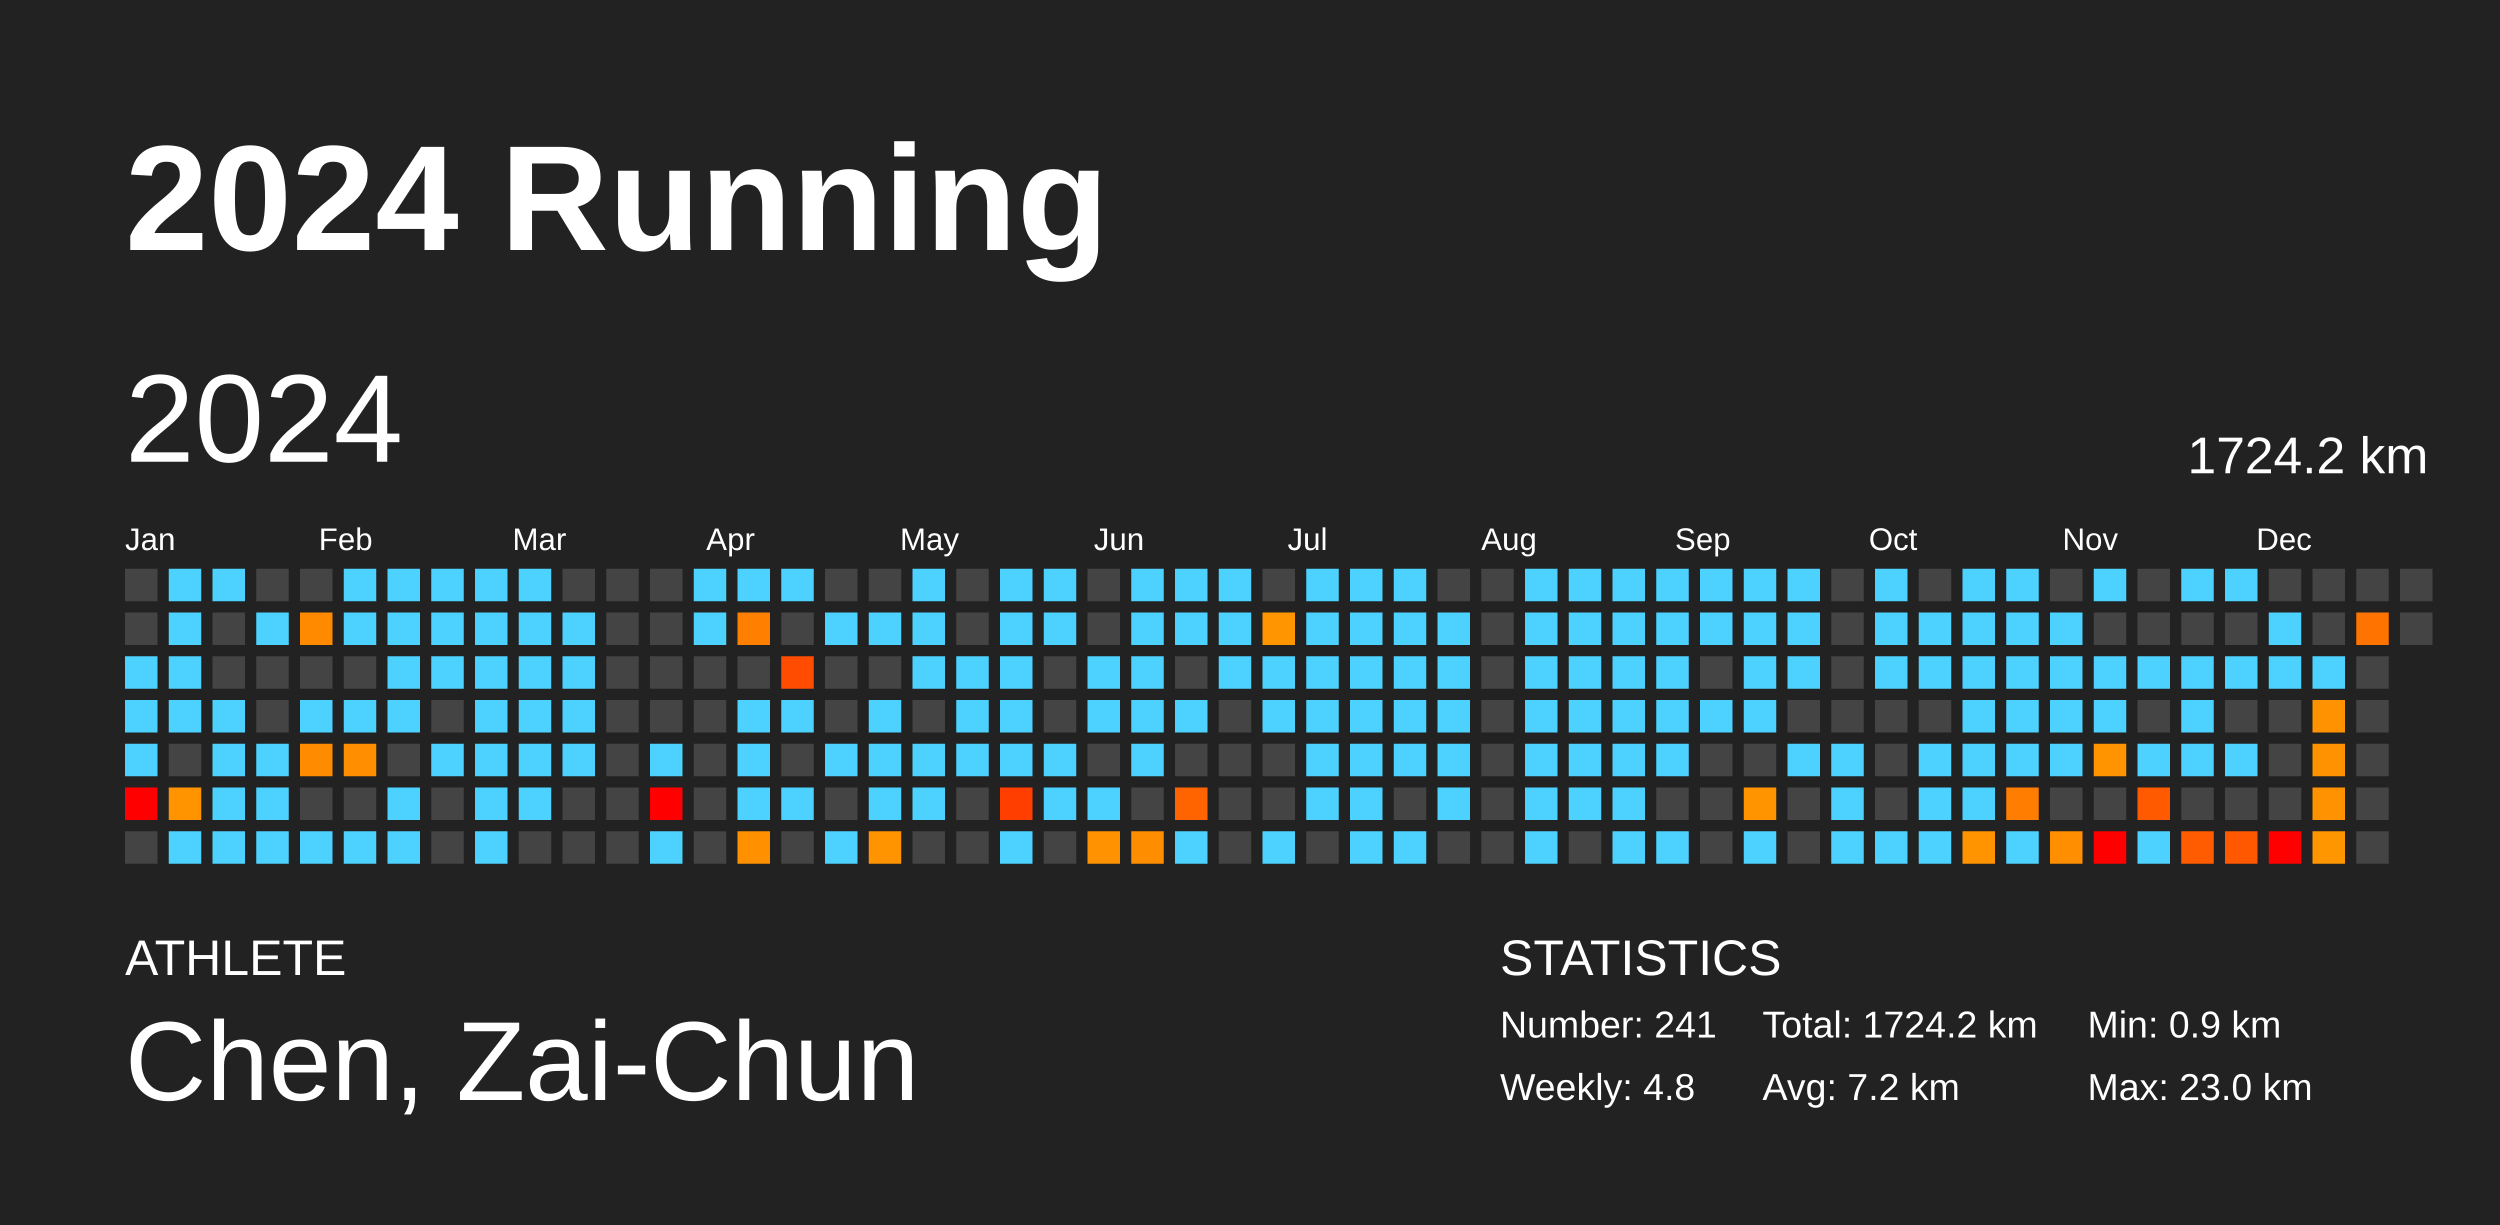
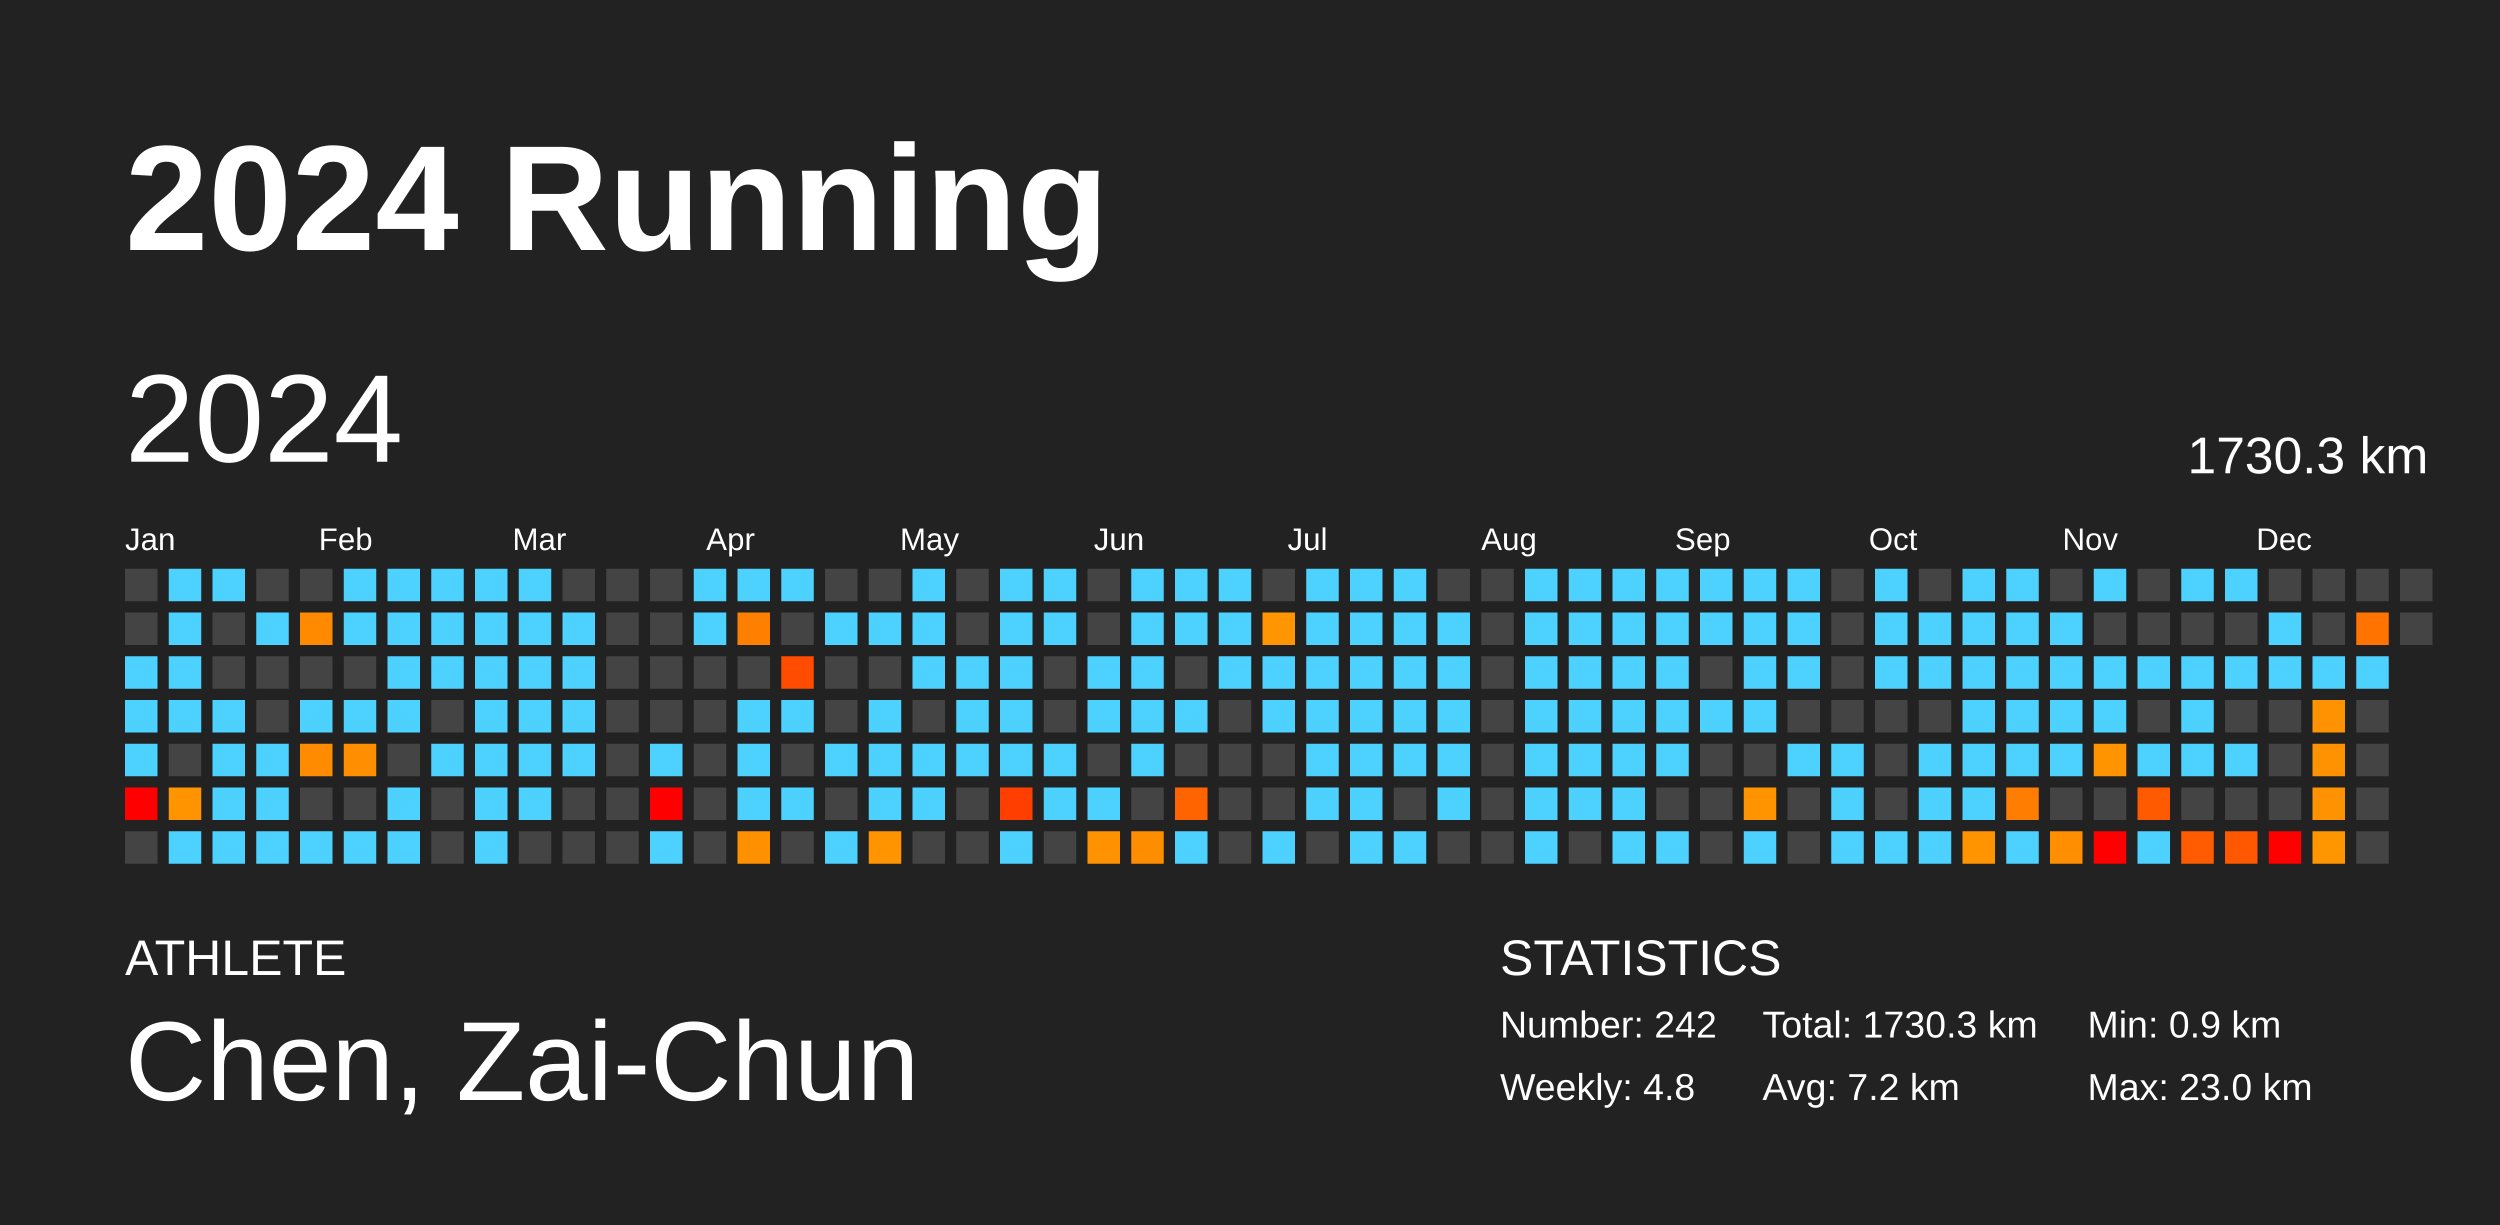
<svg xmlns="http://www.w3.org/2000/svg" baseProfile="full" height="98mm" version="1.1" viewBox="0,0,200,98" width="200mm">
  <defs />
  <rect fill="#222222" height="98" width="200" x="0" y="0" />
  <text fill="#FFFFFF" style="font-size:12px; font-family:Arial; font-weight:bold;" x="10" y="20">2024 Running</text>
  <text fill="#FFFFFF" style="font-size:4px; font-family:Arial" x="10" y="78">ATHLETE</text>
  <text fill="#FFFFFF" style="font-size:9px; font-family:Arial" x="10" y="88">Chen, Zai-Chun</text>
  <text fill="#FFFFFF" style="font-size:4px; font-family:Arial" x="120" y="78">STATISTICS</text>
-   <text fill="#FFFFFF" style="font-size:3px; font-family:Arial" x="120" y="83">Number: 241</text>
+   <text fill="#FFFFFF" style="font-size:3px; font-family:Arial" x="120" y="83">Number: 242</text>
  <text fill="#FFFFFF" style="font-size:3px; font-family:Arial" x="120" y="88">Weekly: 4.8</text>
-   <text fill="#FFFFFF" style="font-size:3px; font-family:Arial" x="141" y="83">Total: 1724.2 km</text>
+   <text fill="#FFFFFF" style="font-size:3px; font-family:Arial" x="141" y="83">Total: 1730.3 km</text>
  <text fill="#FFFFFF" style="font-size:3px; font-family:Arial" x="141" y="88">Avg: 7.2 km</text>
  <text fill="#FFFFFF" style="font-size:3px; font-family:Arial" x="167" y="83">Min: 0.9 km</text>
  <text fill="#FFFFFF" style="font-size:3px; font-family:Arial" x="167" y="88">Max: 23.0 km</text>
  <text dominant-baseline="hanging" fill="#FFFFFF" style="font-size:10.0px; font-family:Arial;" x="10" y="30">2024</text>
-   <text dominant-baseline="hanging" fill="#FFFFFF" style="font-size:4.125px; font-family:Arial;" x="175" y="35">1724.2 km</text>
+   <text dominant-baseline="hanging" fill="#FFFFFF" style="font-size:4.125px; font-family:Arial;" x="175" y="35">1730.3 km</text>
  <text fill="#FFFFFF" style="font-size:2.5px; font-family:Arial" x="10.0" y="44">Jan</text>
  <text fill="#FFFFFF" style="font-size:2.5px; font-family:Arial" x="25.5" y="44">Feb</text>
  <text fill="#FFFFFF" style="font-size:2.5px; font-family:Arial" x="41.0" y="44">Mar</text>
  <text fill="#FFFFFF" style="font-size:2.5px; font-family:Arial" x="56.5" y="44">Apr</text>
  <text fill="#FFFFFF" style="font-size:2.5px; font-family:Arial" x="72.0" y="44">May</text>
  <text fill="#FFFFFF" style="font-size:2.5px; font-family:Arial" x="87.5" y="44">Jun</text>
  <text fill="#FFFFFF" style="font-size:2.5px; font-family:Arial" x="103.0" y="44">Jul</text>
  <text fill="#FFFFFF" style="font-size:2.5px; font-family:Arial" x="118.5" y="44">Aug</text>
  <text fill="#FFFFFF" style="font-size:2.5px; font-family:Arial" x="134.0" y="44">Sep</text>
  <text fill="#FFFFFF" style="font-size:2.5px; font-family:Arial" x="149.5" y="44">Oct</text>
  <text fill="#FFFFFF" style="font-size:2.5px; font-family:Arial" x="165.0" y="44">Nov</text>
  <text fill="#FFFFFF" style="font-size:2.5px; font-family:Arial" x="180.5" y="44">Dec</text>
  <rect fill="#444444" height="2.6" width="2.6" x="10.0" y="45.5" />
  <rect fill="#444444" height="2.6" width="2.6" x="10.0" y="49.0" />
  <rect fill="#4dd2ff" height="2.6" width="2.6" x="10.0" y="52.5" />
  <rect fill="#4dd2ff" height="2.6" width="2.6" x="10.0" y="56.0" />
  <rect fill="#4dd2ff" height="2.6" width="2.6" x="10.0" y="59.5" />
  <rect fill="red" height="2.6" width="2.6" x="10.0" y="63.0" />
  <rect fill="#444444" height="2.6" width="2.6" x="10.0" y="66.5" />
  <rect fill="#4dd2ff" height="2.6" width="2.6" x="13.5" y="45.5" />
  <rect fill="#4dd2ff" height="2.6" width="2.6" x="13.5" y="49.0" />
  <rect fill="#4dd2ff" height="2.6" width="2.6" x="13.5" y="52.5" />
  <rect fill="#4dd2ff" height="2.6" width="2.6" x="13.5" y="56.0" />
  <rect fill="#444444" height="2.6" width="2.6" x="13.5" y="59.5" />
  <rect fill="#ff9400" height="2.6" width="2.6" x="13.5" y="63.0" />
  <rect fill="#4dd2ff" height="2.6" width="2.6" x="13.5" y="66.5" />
  <rect fill="#4dd2ff" height="2.6" width="2.6" x="17.0" y="45.5" />
  <rect fill="#444444" height="2.6" width="2.6" x="17.0" y="49.0" />
  <rect fill="#444444" height="2.6" width="2.6" x="17.0" y="52.5" />
  <rect fill="#4dd2ff" height="2.6" width="2.6" x="17.0" y="56.0" />
  <rect fill="#4dd2ff" height="2.6" width="2.6" x="17.0" y="59.5" />
  <rect fill="#4dd2ff" height="2.6" width="2.6" x="17.0" y="63.0" />
  <rect fill="#4dd2ff" height="2.6" width="2.6" x="17.0" y="66.5" />
  <rect fill="#444444" height="2.6" width="2.6" x="20.5" y="45.5" />
  <rect fill="#4dd2ff" height="2.6" width="2.6" x="20.5" y="49.0" />
  <rect fill="#444444" height="2.6" width="2.6" x="20.5" y="52.5" />
  <rect fill="#444444" height="2.6" width="2.6" x="20.5" y="56.0" />
  <rect fill="#4dd2ff" height="2.6" width="2.6" x="20.5" y="59.5" />
  <rect fill="#4dd2ff" height="2.6" width="2.6" x="20.5" y="63.0" />
  <rect fill="#4dd2ff" height="2.6" width="2.6" x="20.5" y="66.5" />
  <rect fill="#444444" height="2.6" width="2.6" x="24.0" y="45.5" />
  <rect fill="#ff8a00" height="2.6" width="2.6" x="24.0" y="49.0" />
  <rect fill="#444444" height="2.6" width="2.6" x="24.0" y="52.5" />
  <rect fill="#4dd2ff" height="2.6" width="2.6" x="24.0" y="56.0" />
  <rect fill="#ff8c00" height="2.6" width="2.6" x="24.0" y="59.5" />
  <rect fill="#444444" height="2.6" width="2.6" x="24.0" y="63.0" />
  <rect fill="#4dd2ff" height="2.6" width="2.6" x="24.0" y="66.5" />
  <rect fill="#4dd2ff" height="2.6" width="2.6" x="27.5" y="45.5" />
  <rect fill="#4dd2ff" height="2.6" width="2.6" x="27.5" y="49.0" />
  <rect fill="#444444" height="2.6" width="2.6" x="27.5" y="52.5" />
  <rect fill="#4dd2ff" height="2.6" width="2.6" x="27.5" y="56.0" />
  <rect fill="#ff8f00" height="2.6" width="2.6" x="27.5" y="59.5" />
  <rect fill="#444444" height="2.6" width="2.6" x="27.5" y="63.0" />
  <rect fill="#4dd2ff" height="2.6" width="2.6" x="27.5" y="66.5" />
  <rect fill="#4dd2ff" height="2.6" width="2.6" x="31.0" y="45.5" />
  <rect fill="#4dd2ff" height="2.6" width="2.6" x="31.0" y="49.0" />
  <rect fill="#4dd2ff" height="2.6" width="2.6" x="31.0" y="52.5" />
  <rect fill="#4dd2ff" height="2.6" width="2.6" x="31.0" y="56.0" />
  <rect fill="#444444" height="2.6" width="2.6" x="31.0" y="59.5" />
  <rect fill="#4dd2ff" height="2.6" width="2.6" x="31.0" y="63.0" />
  <rect fill="#4dd2ff" height="2.6" width="2.6" x="31.0" y="66.5" />
  <rect fill="#4dd2ff" height="2.6" width="2.6" x="34.5" y="45.5" />
  <rect fill="#4dd2ff" height="2.6" width="2.6" x="34.5" y="49.0" />
  <rect fill="#4dd2ff" height="2.6" width="2.6" x="34.5" y="52.5" />
  <rect fill="#444444" height="2.6" width="2.6" x="34.5" y="56.0" />
  <rect fill="#4dd2ff" height="2.6" width="2.6" x="34.5" y="59.5" />
  <rect fill="#444444" height="2.6" width="2.6" x="34.5" y="63.0" />
  <rect fill="#444444" height="2.6" width="2.6" x="34.5" y="66.5" />
  <rect fill="#4dd2ff" height="2.6" width="2.6" x="38.0" y="45.5" />
  <rect fill="#4dd2ff" height="2.6" width="2.6" x="38.0" y="49.0" />
  <rect fill="#4dd2ff" height="2.6" width="2.6" x="38.0" y="52.5" />
  <rect fill="#4dd2ff" height="2.6" width="2.6" x="38.0" y="56.0" />
  <rect fill="#4dd2ff" height="2.6" width="2.6" x="38.0" y="59.5" />
  <rect fill="#4dd2ff" height="2.6" width="2.6" x="38.0" y="63.0" />
  <rect fill="#4dd2ff" height="2.6" width="2.6" x="38.0" y="66.5" />
  <rect fill="#4dd2ff" height="2.6" width="2.6" x="41.5" y="45.5" />
  <rect fill="#4dd2ff" height="2.6" width="2.6" x="41.5" y="49.0" />
  <rect fill="#4dd2ff" height="2.6" width="2.6" x="41.5" y="52.5" />
  <rect fill="#4dd2ff" height="2.6" width="2.6" x="41.5" y="56.0" />
  <rect fill="#4dd2ff" height="2.6" width="2.6" x="41.5" y="59.5" />
  <rect fill="#4dd2ff" height="2.6" width="2.6" x="41.5" y="63.0" />
  <rect fill="#444444" height="2.6" width="2.6" x="41.5" y="66.5" />
  <rect fill="#444444" height="2.6" width="2.6" x="45.0" y="45.5" />
  <rect fill="#4dd2ff" height="2.6" width="2.6" x="45.0" y="49.0" />
  <rect fill="#4dd2ff" height="2.6" width="2.6" x="45.0" y="52.5" />
  <rect fill="#4dd2ff" height="2.6" width="2.6" x="45.0" y="56.0" />
  <rect fill="#4dd2ff" height="2.6" width="2.6" x="45.0" y="59.5" />
  <rect fill="#444444" height="2.6" width="2.6" x="45.0" y="63.0" />
  <rect fill="#444444" height="2.6" width="2.6" x="45.0" y="66.5" />
  <rect fill="#444444" height="2.6" width="2.6" x="48.5" y="45.5" />
  <rect fill="#444444" height="2.6" width="2.6" x="48.5" y="49.0" />
  <rect fill="#444444" height="2.6" width="2.6" x="48.5" y="52.5" />
  <rect fill="#444444" height="2.6" width="2.6" x="48.5" y="56.0" />
  <rect fill="#444444" height="2.6" width="2.6" x="48.5" y="59.5" />
  <rect fill="#444444" height="2.6" width="2.6" x="48.5" y="63.0" />
  <rect fill="#444444" height="2.6" width="2.6" x="48.5" y="66.5" />
  <rect fill="#444444" height="2.6" width="2.6" x="52.0" y="45.5" />
  <rect fill="#444444" height="2.6" width="2.6" x="52.0" y="49.0" />
  <rect fill="#444444" height="2.6" width="2.6" x="52.0" y="52.5" />
  <rect fill="#444444" height="2.6" width="2.6" x="52.0" y="56.0" />
  <rect fill="#4dd2ff" height="2.6" width="2.6" x="52.0" y="59.5" />
  <rect fill="red" height="2.6" width="2.6" x="52.0" y="63.0" />
  <rect fill="#4dd2ff" height="2.6" width="2.6" x="52.0" y="66.5" />
  <rect fill="#4dd2ff" height="2.6" width="2.6" x="55.5" y="45.5" />
  <rect fill="#4dd2ff" height="2.6" width="2.6" x="55.5" y="49.0" />
  <rect fill="#444444" height="2.6" width="2.6" x="55.5" y="52.5" />
  <rect fill="#444444" height="2.6" width="2.6" x="55.5" y="56.0" />
  <rect fill="#444444" height="2.6" width="2.6" x="55.5" y="59.5" />
  <rect fill="#444444" height="2.6" width="2.6" x="55.5" y="63.0" />
  <rect fill="#444444" height="2.6" width="2.6" x="55.5" y="66.5" />
  <rect fill="#4dd2ff" height="2.6" width="2.6" x="59.0" y="45.5" />
  <rect fill="#ff7f00" height="2.6" width="2.6" x="59.0" y="49.0" />
  <rect fill="#444444" height="2.6" width="2.6" x="59.0" y="52.5" />
  <rect fill="#4dd2ff" height="2.6" width="2.6" x="59.0" y="56.0" />
  <rect fill="#4dd2ff" height="2.6" width="2.6" x="59.0" y="59.5" />
  <rect fill="#4dd2ff" height="2.6" width="2.6" x="59.0" y="63.0" />
  <rect fill="#ff9100" height="2.6" width="2.6" x="59.0" y="66.5" />
  <rect fill="#4dd2ff" height="2.6" width="2.6" x="62.5" y="45.5" />
  <rect fill="#444444" height="2.6" width="2.6" x="62.5" y="49.0" />
  <rect fill="#ff4c00" height="2.6" width="2.6" x="62.5" y="52.5" />
  <rect fill="#4dd2ff" height="2.6" width="2.6" x="62.5" y="56.0" />
  <rect fill="#444444" height="2.6" width="2.6" x="62.5" y="59.5" />
  <rect fill="#4dd2ff" height="2.6" width="2.6" x="62.5" y="63.0" />
  <rect fill="#444444" height="2.6" width="2.6" x="62.5" y="66.5" />
  <rect fill="#444444" height="2.6" width="2.6" x="66.0" y="45.5" />
  <rect fill="#4dd2ff" height="2.6" width="2.6" x="66.0" y="49.0" />
  <rect fill="#444444" height="2.6" width="2.6" x="66.0" y="52.5" />
  <rect fill="#444444" height="2.6" width="2.6" x="66.0" y="56.0" />
  <rect fill="#4dd2ff" height="2.6" width="2.6" x="66.0" y="59.5" />
  <rect fill="#444444" height="2.6" width="2.6" x="66.0" y="63.0" />
  <rect fill="#4dd2ff" height="2.6" width="2.6" x="66.0" y="66.5" />
  <rect fill="#444444" height="2.6" width="2.6" x="69.5" y="45.5" />
  <rect fill="#4dd2ff" height="2.6" width="2.6" x="69.5" y="49.0" />
  <rect fill="#444444" height="2.6" width="2.6" x="69.5" y="52.5" />
  <rect fill="#4dd2ff" height="2.6" width="2.6" x="69.5" y="56.0" />
  <rect fill="#4dd2ff" height="2.6" width="2.6" x="69.5" y="59.5" />
  <rect fill="#4dd2ff" height="2.6" width="2.6" x="69.5" y="63.0" />
  <rect fill="#ff9400" height="2.6" width="2.6" x="69.5" y="66.5" />
  <rect fill="#4dd2ff" height="2.6" width="2.6" x="73.0" y="45.5" />
  <rect fill="#4dd2ff" height="2.6" width="2.6" x="73.0" y="49.0" />
  <rect fill="#4dd2ff" height="2.6" width="2.6" x="73.0" y="52.5" />
  <rect fill="#444444" height="2.6" width="2.6" x="73.0" y="56.0" />
  <rect fill="#4dd2ff" height="2.6" width="2.6" x="73.0" y="59.5" />
  <rect fill="#4dd2ff" height="2.6" width="2.6" x="73.0" y="63.0" />
  <rect fill="#444444" height="2.6" width="2.6" x="73.0" y="66.5" />
  <rect fill="#444444" height="2.6" width="2.6" x="76.5" y="45.5" />
  <rect fill="#444444" height="2.6" width="2.6" x="76.5" y="49.0" />
  <rect fill="#4dd2ff" height="2.6" width="2.6" x="76.5" y="52.5" />
  <rect fill="#4dd2ff" height="2.6" width="2.6" x="76.5" y="56.0" />
  <rect fill="#4dd2ff" height="2.6" width="2.6" x="76.5" y="59.5" />
  <rect fill="#444444" height="2.6" width="2.6" x="76.5" y="63.0" />
  <rect fill="#444444" height="2.6" width="2.6" x="76.5" y="66.5" />
  <rect fill="#4dd2ff" height="2.6" width="2.6" x="80.0" y="45.5" />
  <rect fill="#4dd2ff" height="2.6" width="2.6" x="80.0" y="49.0" />
  <rect fill="#4dd2ff" height="2.6" width="2.6" x="80.0" y="52.5" />
  <rect fill="#4dd2ff" height="2.6" width="2.6" x="80.0" y="56.0" />
  <rect fill="#4dd2ff" height="2.6" width="2.6" x="80.0" y="59.5" />
  <rect fill="#ff3e00" height="2.6" width="2.6" x="80.0" y="63.0" />
  <rect fill="#4dd2ff" height="2.6" width="2.6" x="80.0" y="66.5" />
  <rect fill="#4dd2ff" height="2.6" width="2.6" x="83.5" y="45.5" />
  <rect fill="#4dd2ff" height="2.6" width="2.6" x="83.5" y="49.0" />
  <rect fill="#444444" height="2.6" width="2.6" x="83.5" y="52.5" />
  <rect fill="#444444" height="2.6" width="2.6" x="83.5" y="56.0" />
  <rect fill="#4dd2ff" height="2.6" width="2.6" x="83.5" y="59.5" />
  <rect fill="#4dd2ff" height="2.6" width="2.6" x="83.5" y="63.0" />
  <rect fill="#444444" height="2.6" width="2.6" x="83.5" y="66.5" />
  <rect fill="#444444" height="2.6" width="2.6" x="87.0" y="45.5" />
  <rect fill="#444444" height="2.6" width="2.6" x="87.0" y="49.0" />
  <rect fill="#4dd2ff" height="2.6" width="2.6" x="87.0" y="52.5" />
  <rect fill="#4dd2ff" height="2.6" width="2.6" x="87.0" y="56.0" />
  <rect fill="#444444" height="2.6" width="2.6" x="87.0" y="59.5" />
  <rect fill="#4dd2ff" height="2.6" width="2.6" x="87.0" y="63.0" />
  <rect fill="#ff9200" height="2.6" width="2.6" x="87.0" y="66.5" />
  <rect fill="#4dd2ff" height="2.6" width="2.6" x="90.5" y="45.5" />
  <rect fill="#4dd2ff" height="2.6" width="2.6" x="90.5" y="49.0" />
  <rect fill="#4dd2ff" height="2.6" width="2.6" x="90.5" y="52.5" />
  <rect fill="#4dd2ff" height="2.6" width="2.6" x="90.5" y="56.0" />
  <rect fill="#4dd2ff" height="2.6" width="2.6" x="90.5" y="59.5" />
  <rect fill="#444444" height="2.6" width="2.6" x="90.5" y="63.0" />
  <rect fill="#ff8d00" height="2.6" width="2.6" x="90.5" y="66.5" />
  <rect fill="#4dd2ff" height="2.6" width="2.6" x="94.0" y="45.5" />
  <rect fill="#4dd2ff" height="2.6" width="2.6" x="94.0" y="49.0" />
  <rect fill="#444444" height="2.6" width="2.6" x="94.0" y="52.5" />
  <rect fill="#4dd2ff" height="2.6" width="2.6" x="94.0" y="56.0" />
  <rect fill="#444444" height="2.6" width="2.6" x="94.0" y="59.5" />
  <rect fill="#ff6400" height="2.6" width="2.6" x="94.0" y="63.0" />
  <rect fill="#4dd2ff" height="2.6" width="2.6" x="94.0" y="66.5" />
  <rect fill="#4dd2ff" height="2.6" width="2.6" x="97.5" y="45.5" />
  <rect fill="#4dd2ff" height="2.6" width="2.6" x="97.5" y="49.0" />
  <rect fill="#4dd2ff" height="2.6" width="2.6" x="97.5" y="52.5" />
  <rect fill="#444444" height="2.6" width="2.6" x="97.5" y="56.0" />
  <rect fill="#444444" height="2.6" width="2.6" x="97.5" y="59.5" />
  <rect fill="#444444" height="2.6" width="2.6" x="97.5" y="63.0" />
  <rect fill="#444444" height="2.6" width="2.6" x="97.5" y="66.5" />
  <rect fill="#444444" height="2.6" width="2.6" x="101.0" y="45.5" />
  <rect fill="#ff9500" height="2.6" width="2.6" x="101.0" y="49.0" />
  <rect fill="#4dd2ff" height="2.6" width="2.6" x="101.0" y="52.5" />
  <rect fill="#4dd2ff" height="2.6" width="2.6" x="101.0" y="56.0" />
  <rect fill="#444444" height="2.6" width="2.6" x="101.0" y="59.5" />
  <rect fill="#444444" height="2.6" width="2.6" x="101.0" y="63.0" />
  <rect fill="#4dd2ff" height="2.6" width="2.6" x="101.0" y="66.5" />
  <rect fill="#4dd2ff" height="2.6" width="2.6" x="104.5" y="45.5" />
  <rect fill="#4dd2ff" height="2.6" width="2.6" x="104.5" y="49.0" />
  <rect fill="#4dd2ff" height="2.6" width="2.6" x="104.5" y="52.5" />
  <rect fill="#4dd2ff" height="2.6" width="2.6" x="104.5" y="56.0" />
  <rect fill="#4dd2ff" height="2.6" width="2.6" x="104.5" y="59.5" />
  <rect fill="#4dd2ff" height="2.6" width="2.6" x="104.5" y="63.0" />
  <rect fill="#444444" height="2.6" width="2.6" x="104.5" y="66.5" />
  <rect fill="#4dd2ff" height="2.6" width="2.6" x="108.0" y="45.5" />
  <rect fill="#4dd2ff" height="2.6" width="2.6" x="108.0" y="49.0" />
  <rect fill="#4dd2ff" height="2.6" width="2.6" x="108.0" y="52.5" />
  <rect fill="#4dd2ff" height="2.6" width="2.6" x="108.0" y="56.0" />
  <rect fill="#4dd2ff" height="2.6" width="2.6" x="108.0" y="59.5" />
  <rect fill="#4dd2ff" height="2.6" width="2.6" x="108.0" y="63.0" />
  <rect fill="#4dd2ff" height="2.6" width="2.6" x="108.0" y="66.5" />
  <rect fill="#4dd2ff" height="2.6" width="2.6" x="111.5" y="45.5" />
  <rect fill="#4dd2ff" height="2.6" width="2.6" x="111.5" y="49.0" />
  <rect fill="#4dd2ff" height="2.6" width="2.6" x="111.5" y="52.5" />
  <rect fill="#4dd2ff" height="2.6" width="2.6" x="111.5" y="56.0" />
  <rect fill="#4dd2ff" height="2.6" width="2.6" x="111.5" y="59.5" />
  <rect fill="#444444" height="2.6" width="2.6" x="111.5" y="63.0" />
  <rect fill="#4dd2ff" height="2.6" width="2.6" x="111.5" y="66.5" />
  <rect fill="#444444" height="2.6" width="2.6" x="115.0" y="45.5" />
  <rect fill="#4dd2ff" height="2.6" width="2.6" x="115.0" y="49.0" />
  <rect fill="#4dd2ff" height="2.6" width="2.6" x="115.0" y="52.5" />
  <rect fill="#4dd2ff" height="2.6" width="2.6" x="115.0" y="56.0" />
  <rect fill="#4dd2ff" height="2.6" width="2.6" x="115.0" y="59.5" />
  <rect fill="#4dd2ff" height="2.6" width="2.6" x="115.0" y="63.0" />
  <rect fill="#444444" height="2.6" width="2.6" x="115.0" y="66.5" />
  <rect fill="#444444" height="2.6" width="2.6" x="118.5" y="45.5" />
  <rect fill="#444444" height="2.6" width="2.6" x="118.5" y="49.0" />
  <rect fill="#444444" height="2.6" width="2.6" x="118.5" y="52.5" />
  <rect fill="#444444" height="2.6" width="2.6" x="118.5" y="56.0" />
  <rect fill="#444444" height="2.6" width="2.6" x="118.5" y="59.5" />
  <rect fill="#444444" height="2.6" width="2.6" x="118.5" y="63.0" />
  <rect fill="#444444" height="2.6" width="2.6" x="118.5" y="66.5" />
  <rect fill="#4dd2ff" height="2.6" width="2.6" x="122.0" y="45.5" />
  <rect fill="#4dd2ff" height="2.6" width="2.6" x="122.0" y="49.0" />
  <rect fill="#4dd2ff" height="2.6" width="2.6" x="122.0" y="52.5" />
  <rect fill="#4dd2ff" height="2.6" width="2.6" x="122.0" y="56.0" />
  <rect fill="#4dd2ff" height="2.6" width="2.6" x="122.0" y="59.5" />
  <rect fill="#4dd2ff" height="2.6" width="2.6" x="122.0" y="63.0" />
  <rect fill="#4dd2ff" height="2.6" width="2.6" x="122.0" y="66.5" />
  <rect fill="#4dd2ff" height="2.6" width="2.6" x="125.5" y="45.5" />
  <rect fill="#4dd2ff" height="2.6" width="2.6" x="125.5" y="49.0" />
  <rect fill="#4dd2ff" height="2.6" width="2.6" x="125.5" y="52.5" />
  <rect fill="#4dd2ff" height="2.6" width="2.6" x="125.5" y="56.0" />
  <rect fill="#4dd2ff" height="2.6" width="2.6" x="125.5" y="59.5" />
  <rect fill="#4dd2ff" height="2.6" width="2.6" x="125.5" y="63.0" />
  <rect fill="#444444" height="2.6" width="2.6" x="125.5" y="66.5" />
  <rect fill="#4dd2ff" height="2.6" width="2.6" x="129.0" y="45.5" />
  <rect fill="#4dd2ff" height="2.6" width="2.6" x="129.0" y="49.0" />
  <rect fill="#4dd2ff" height="2.6" width="2.6" x="129.0" y="52.5" />
  <rect fill="#4dd2ff" height="2.6" width="2.6" x="129.0" y="56.0" />
  <rect fill="#4dd2ff" height="2.6" width="2.6" x="129.0" y="59.5" />
  <rect fill="#4dd2ff" height="2.6" width="2.6" x="129.0" y="63.0" />
  <rect fill="#4dd2ff" height="2.6" width="2.6" x="129.0" y="66.5" />
  <rect fill="#4dd2ff" height="2.6" width="2.6" x="132.5" y="45.5" />
  <rect fill="#4dd2ff" height="2.6" width="2.6" x="132.5" y="49.0" />
  <rect fill="#4dd2ff" height="2.6" width="2.6" x="132.5" y="52.5" />
  <rect fill="#4dd2ff" height="2.6" width="2.6" x="132.5" y="56.0" />
  <rect fill="#4dd2ff" height="2.6" width="2.6" x="132.5" y="59.5" />
  <rect fill="#444444" height="2.6" width="2.6" x="132.5" y="63.0" />
  <rect fill="#4dd2ff" height="2.6" width="2.6" x="132.5" y="66.5" />
  <rect fill="#4dd2ff" height="2.6" width="2.6" x="136.0" y="45.5" />
  <rect fill="#4dd2ff" height="2.6" width="2.6" x="136.0" y="49.0" />
  <rect fill="#444444" height="2.6" width="2.6" x="136.0" y="52.5" />
  <rect fill="#4dd2ff" height="2.6" width="2.6" x="136.0" y="56.0" />
  <rect fill="#444444" height="2.6" width="2.6" x="136.0" y="59.5" />
  <rect fill="#444444" height="2.6" width="2.6" x="136.0" y="63.0" />
  <rect fill="#444444" height="2.6" width="2.6" x="136.0" y="66.5" />
  <rect fill="#4dd2ff" height="2.6" width="2.6" x="139.5" y="45.5" />
  <rect fill="#4dd2ff" height="2.6" width="2.6" x="139.5" y="49.0" />
  <rect fill="#4dd2ff" height="2.6" width="2.6" x="139.5" y="52.5" />
  <rect fill="#4dd2ff" height="2.6" width="2.6" x="139.5" y="56.0" />
  <rect fill="#444444" height="2.6" width="2.6" x="139.5" y="59.5" />
  <rect fill="#ff9300" height="2.6" width="2.6" x="139.5" y="63.0" />
  <rect fill="#4dd2ff" height="2.6" width="2.6" x="139.5" y="66.5" />
  <rect fill="#4dd2ff" height="2.6" width="2.6" x="143.0" y="45.5" />
  <rect fill="#4dd2ff" height="2.6" width="2.6" x="143.0" y="49.0" />
  <rect fill="#4dd2ff" height="2.6" width="2.6" x="143.0" y="52.5" />
  <rect fill="#444444" height="2.6" width="2.6" x="143.0" y="56.0" />
  <rect fill="#4dd2ff" height="2.6" width="2.6" x="143.0" y="59.5" />
  <rect fill="#444444" height="2.6" width="2.6" x="143.0" y="63.0" />
  <rect fill="#444444" height="2.6" width="2.6" x="143.0" y="66.5" />
  <rect fill="#444444" height="2.6" width="2.6" x="146.5" y="45.5" />
  <rect fill="#444444" height="2.6" width="2.6" x="146.5" y="49.0" />
  <rect fill="#444444" height="2.6" width="2.6" x="146.5" y="52.5" />
  <rect fill="#444444" height="2.6" width="2.6" x="146.5" y="56.0" />
  <rect fill="#4dd2ff" height="2.6" width="2.6" x="146.5" y="59.5" />
  <rect fill="#4dd2ff" height="2.6" width="2.6" x="146.5" y="63.0" />
  <rect fill="#4dd2ff" height="2.6" width="2.6" x="146.5" y="66.5" />
  <rect fill="#4dd2ff" height="2.6" width="2.6" x="150.0" y="45.5" />
  <rect fill="#4dd2ff" height="2.6" width="2.6" x="150.0" y="49.0" />
  <rect fill="#4dd2ff" height="2.6" width="2.6" x="150.0" y="52.5" />
  <rect fill="#444444" height="2.6" width="2.6" x="150.0" y="56.0" />
  <rect fill="#444444" height="2.6" width="2.6" x="150.0" y="59.5" />
  <rect fill="#444444" height="2.6" width="2.6" x="150.0" y="63.0" />
  <rect fill="#4dd2ff" height="2.6" width="2.6" x="150.0" y="66.5" />
  <rect fill="#444444" height="2.6" width="2.6" x="153.5" y="45.5" />
  <rect fill="#4dd2ff" height="2.6" width="2.6" x="153.5" y="49.0" />
  <rect fill="#4dd2ff" height="2.6" width="2.6" x="153.5" y="52.5" />
  <rect fill="#444444" height="2.6" width="2.6" x="153.5" y="56.0" />
  <rect fill="#4dd2ff" height="2.6" width="2.6" x="153.5" y="59.5" />
  <rect fill="#4dd2ff" height="2.6" width="2.6" x="153.5" y="63.0" />
  <rect fill="#4dd2ff" height="2.6" width="2.6" x="153.5" y="66.5" />
  <rect fill="#4dd2ff" height="2.6" width="2.6" x="157.0" y="45.5" />
  <rect fill="#4dd2ff" height="2.6" width="2.6" x="157.0" y="49.0" />
  <rect fill="#4dd2ff" height="2.6" width="2.6" x="157.0" y="52.5" />
  <rect fill="#4dd2ff" height="2.6" width="2.6" x="157.0" y="56.0" />
  <rect fill="#4dd2ff" height="2.6" width="2.6" x="157.0" y="59.5" />
  <rect fill="#4dd2ff" height="2.6" width="2.6" x="157.0" y="63.0" />
  <rect fill="#ff9400" height="2.6" width="2.6" x="157.0" y="66.5" />
  <rect fill="#4dd2ff" height="2.6" width="2.6" x="160.5" y="45.5" />
  <rect fill="#4dd2ff" height="2.6" width="2.6" x="160.5" y="49.0" />
  <rect fill="#4dd2ff" height="2.6" width="2.6" x="160.5" y="52.5" />
  <rect fill="#4dd2ff" height="2.6" width="2.6" x="160.5" y="56.0" />
  <rect fill="#4dd2ff" height="2.6" width="2.6" x="160.5" y="59.5" />
  <rect fill="#ff7d00" height="2.6" width="2.6" x="160.5" y="63.0" />
  <rect fill="#4dd2ff" height="2.6" width="2.6" x="160.5" y="66.5" />
  <rect fill="#444444" height="2.6" width="2.6" x="164.0" y="45.5" />
  <rect fill="#4dd2ff" height="2.6" width="2.6" x="164.0" y="49.0" />
  <rect fill="#4dd2ff" height="2.6" width="2.6" x="164.0" y="52.5" />
  <rect fill="#4dd2ff" height="2.6" width="2.6" x="164.0" y="56.0" />
  <rect fill="#4dd2ff" height="2.6" width="2.6" x="164.0" y="59.5" />
  <rect fill="#444444" height="2.6" width="2.6" x="164.0" y="63.0" />
  <rect fill="#ff8e00" height="2.6" width="2.6" x="164.0" y="66.5" />
  <rect fill="#4dd2ff" height="2.6" width="2.6" x="167.5" y="45.5" />
  <rect fill="#444444" height="2.6" width="2.6" x="167.5" y="49.0" />
  <rect fill="#4dd2ff" height="2.6" width="2.6" x="167.5" y="52.5" />
  <rect fill="#4dd2ff" height="2.6" width="2.6" x="167.5" y="56.0" />
  <rect fill="#ff9400" height="2.6" width="2.6" x="167.5" y="59.5" />
  <rect fill="#444444" height="2.6" width="2.6" x="167.5" y="63.0" />
  <rect fill="red" height="2.6" width="2.6" x="167.5" y="66.5" />
  <rect fill="#444444" height="2.6" width="2.6" x="171.0" y="45.5" />
  <rect fill="#444444" height="2.6" width="2.6" x="171.0" y="49.0" />
  <rect fill="#4dd2ff" height="2.6" width="2.6" x="171.0" y="52.5" />
  <rect fill="#444444" height="2.6" width="2.6" x="171.0" y="56.0" />
  <rect fill="#4dd2ff" height="2.6" width="2.6" x="171.0" y="59.5" />
  <rect fill="#ff5a00" height="2.6" width="2.6" x="171.0" y="63.0" />
  <rect fill="#4dd2ff" height="2.6" width="2.6" x="171.0" y="66.5" />
  <rect fill="#4dd2ff" height="2.6" width="2.6" x="174.5" y="45.5" />
  <rect fill="#444444" height="2.6" width="2.6" x="174.5" y="49.0" />
  <rect fill="#4dd2ff" height="2.6" width="2.6" x="174.5" y="52.5" />
  <rect fill="#4dd2ff" height="2.6" width="2.6" x="174.5" y="56.0" />
  <rect fill="#4dd2ff" height="2.6" width="2.6" x="174.5" y="59.5" />
  <rect fill="#444444" height="2.6" width="2.6" x="174.5" y="63.0" />
  <rect fill="#ff5b00" height="2.6" width="2.6" x="174.5" y="66.5" />
  <rect fill="#4dd2ff" height="2.6" width="2.6" x="178.0" y="45.5" />
  <rect fill="#444444" height="2.6" width="2.6" x="178.0" y="49.0" />
  <rect fill="#4dd2ff" height="2.6" width="2.6" x="178.0" y="52.5" />
  <rect fill="#444444" height="2.6" width="2.6" x="178.0" y="56.0" />
  <rect fill="#4dd2ff" height="2.6" width="2.6" x="178.0" y="59.5" />
  <rect fill="#444444" height="2.6" width="2.6" x="178.0" y="63.0" />
  <rect fill="#ff5800" height="2.6" width="2.6" x="178.0" y="66.5" />
  <rect fill="#444444" height="2.6" width="2.6" x="181.5" y="45.5" />
  <rect fill="#4dd2ff" height="2.6" width="2.6" x="181.5" y="49.0" />
  <rect fill="#4dd2ff" height="2.6" width="2.6" x="181.5" y="52.5" />
  <rect fill="#444444" height="2.6" width="2.6" x="181.5" y="56.0" />
  <rect fill="#444444" height="2.6" width="2.6" x="181.5" y="59.5" />
  <rect fill="#444444" height="2.6" width="2.6" x="181.5" y="63.0" />
  <rect fill="red" height="2.6" width="2.6" x="181.5" y="66.5" />
  <rect fill="#444444" height="2.6" width="2.6" x="185.0" y="45.5" />
  <rect fill="#444444" height="2.6" width="2.6" x="185.0" y="49.0" />
  <rect fill="#4dd2ff" height="2.6" width="2.6" x="185.0" y="52.5" />
  <rect fill="#ff9200" height="2.6" width="2.6" x="185.0" y="56.0" />
  <rect fill="#ff9200" height="2.6" width="2.6" x="185.0" y="59.5" />
  <rect fill="#ff9200" height="2.6" width="2.6" x="185.0" y="63.0" />
  <rect fill="#ff9600" height="2.6" width="2.6" x="185.0" y="66.5" />
  <rect fill="#444444" height="2.6" width="2.6" x="188.5" y="45.5" />
  <rect fill="#ff7300" height="2.6" width="2.6" x="188.5" y="49.0" />
-   <rect fill="#444444" height="2.6" width="2.6" x="188.5" y="52.5" />
+   <rect fill="#4dd2ff" height="2.6" width="2.6" x="188.5" y="52.5" />
  <rect fill="#444444" height="2.6" width="2.6" x="188.5" y="56.0" />
  <rect fill="#444444" height="2.6" width="2.6" x="188.5" y="59.5" />
  <rect fill="#444444" height="2.6" width="2.6" x="188.5" y="63.0" />
  <rect fill="#444444" height="2.6" width="2.6" x="188.5" y="66.5" />
  <rect fill="#444444" height="2.6" width="2.6" x="192.0" y="45.5" />
  <rect fill="#444444" height="2.6" width="2.6" x="192.0" y="49.0" />
</svg>
